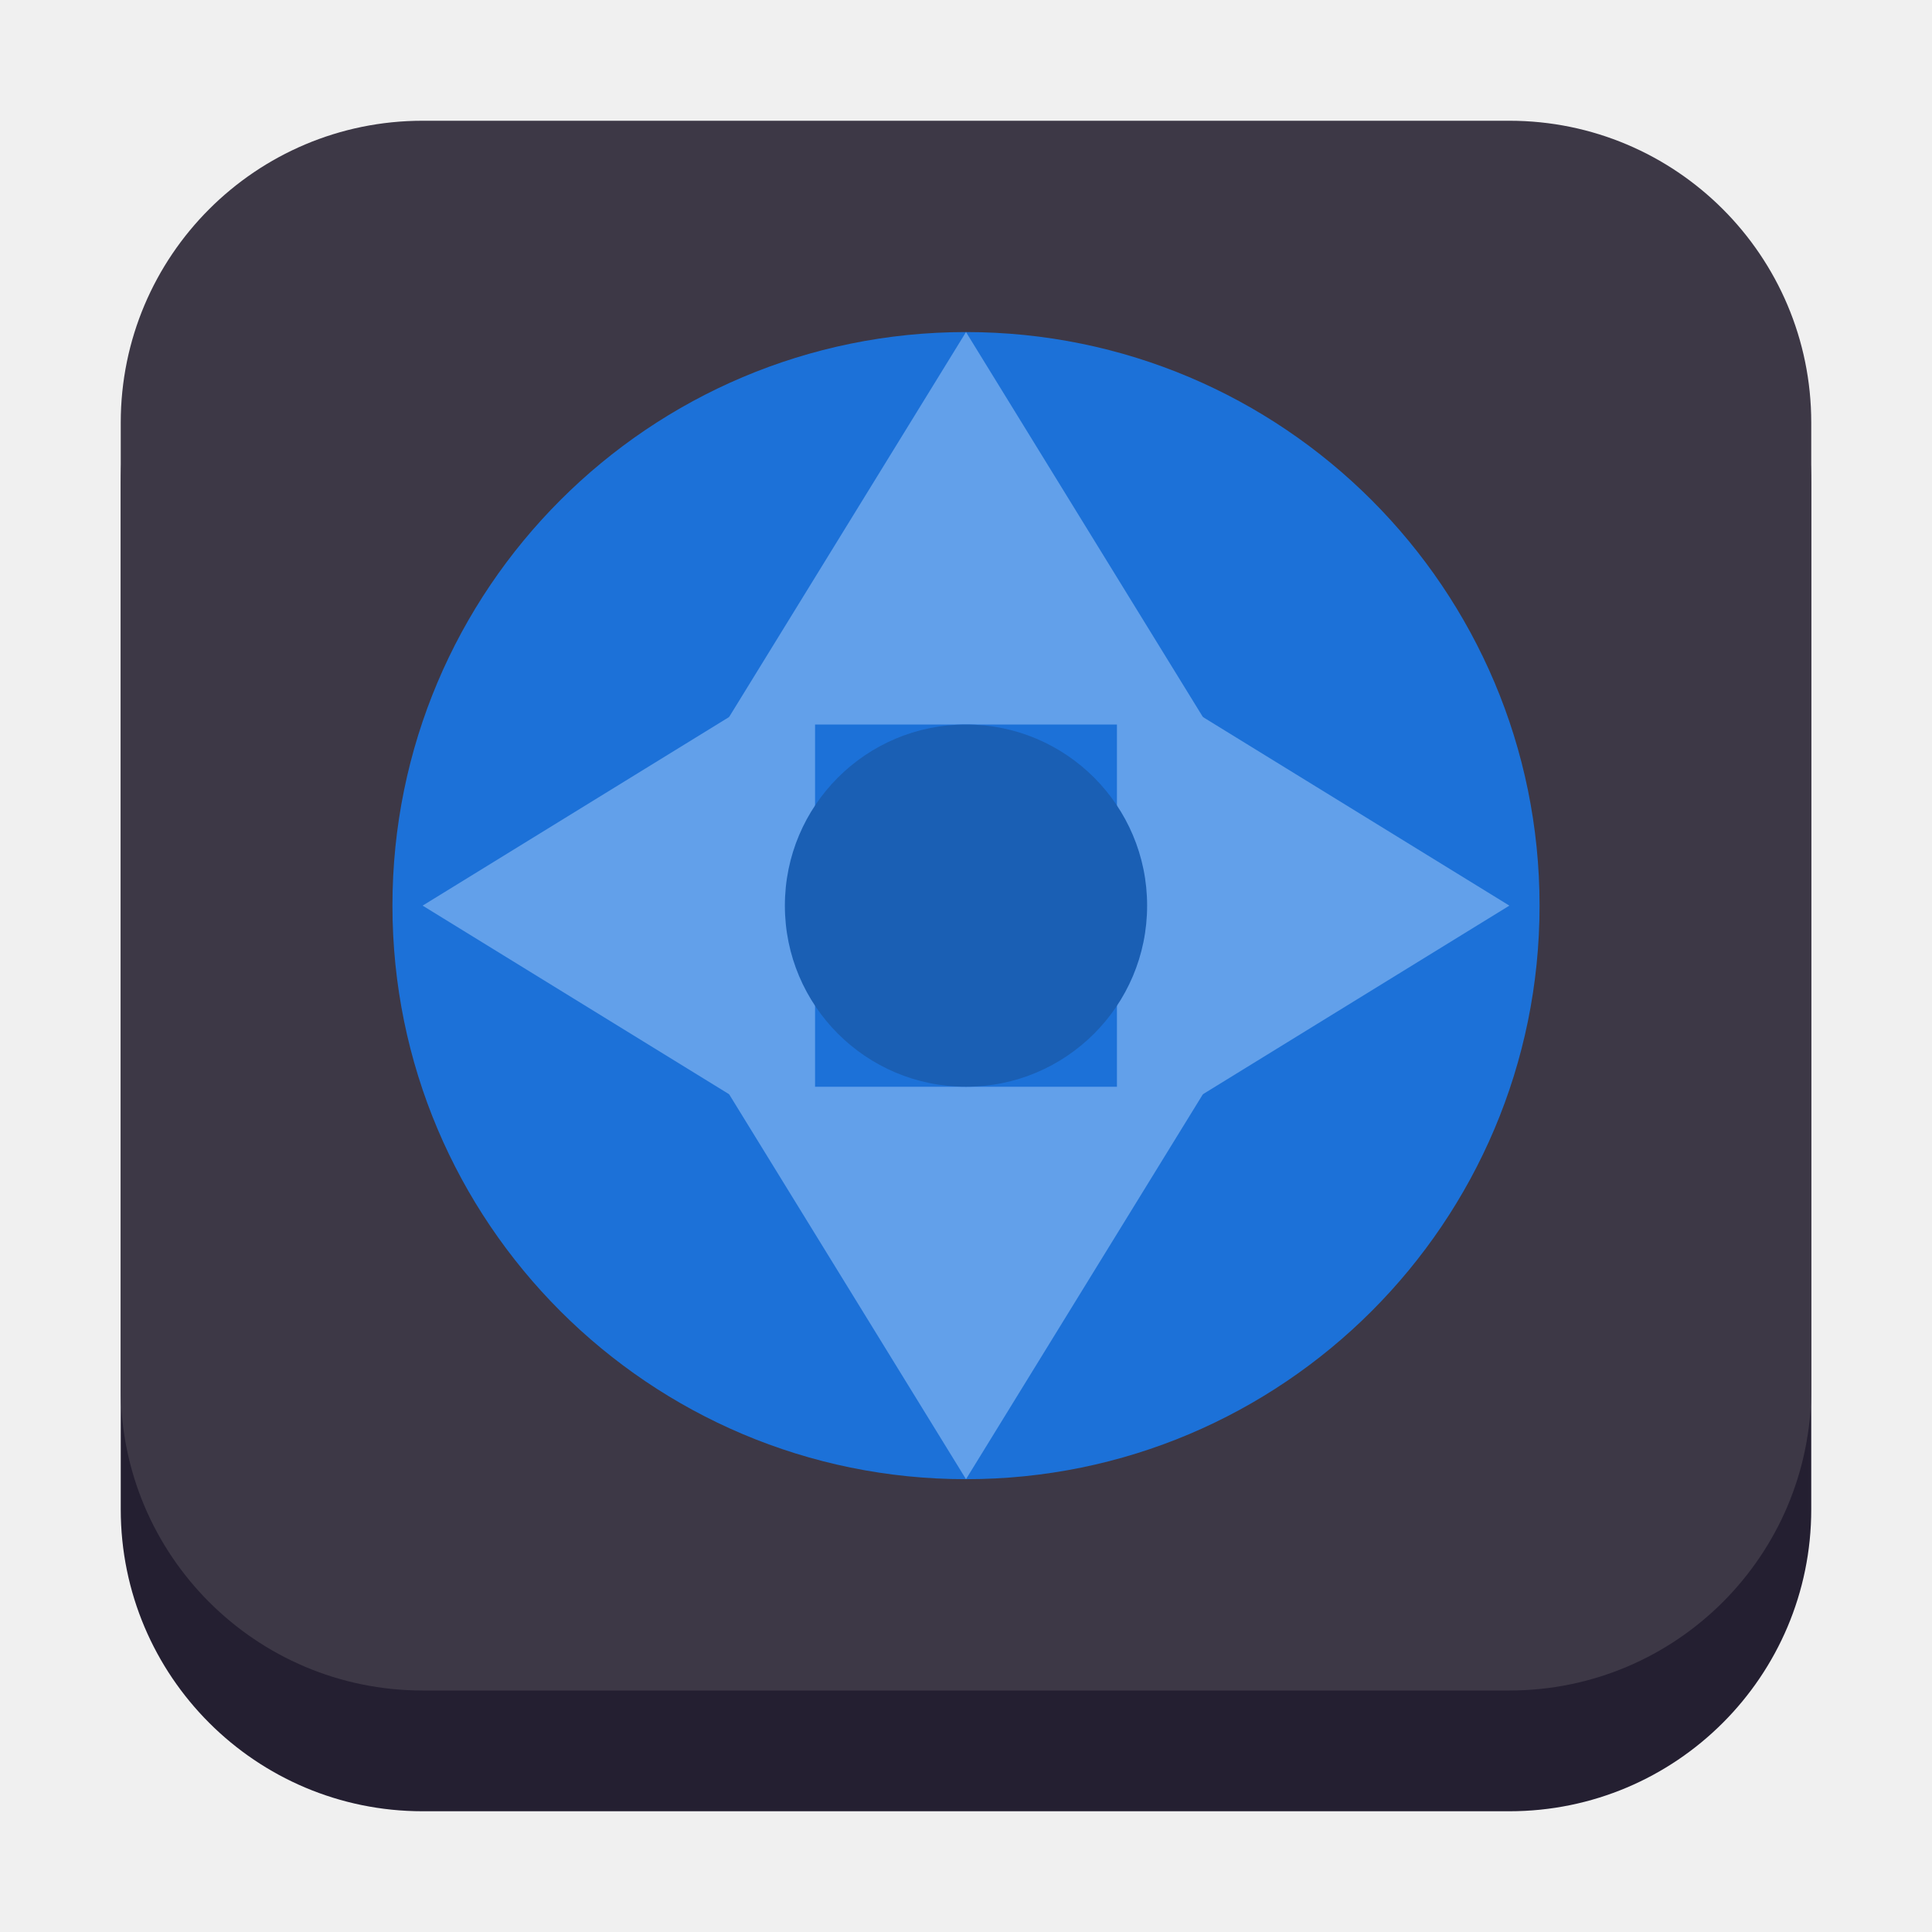
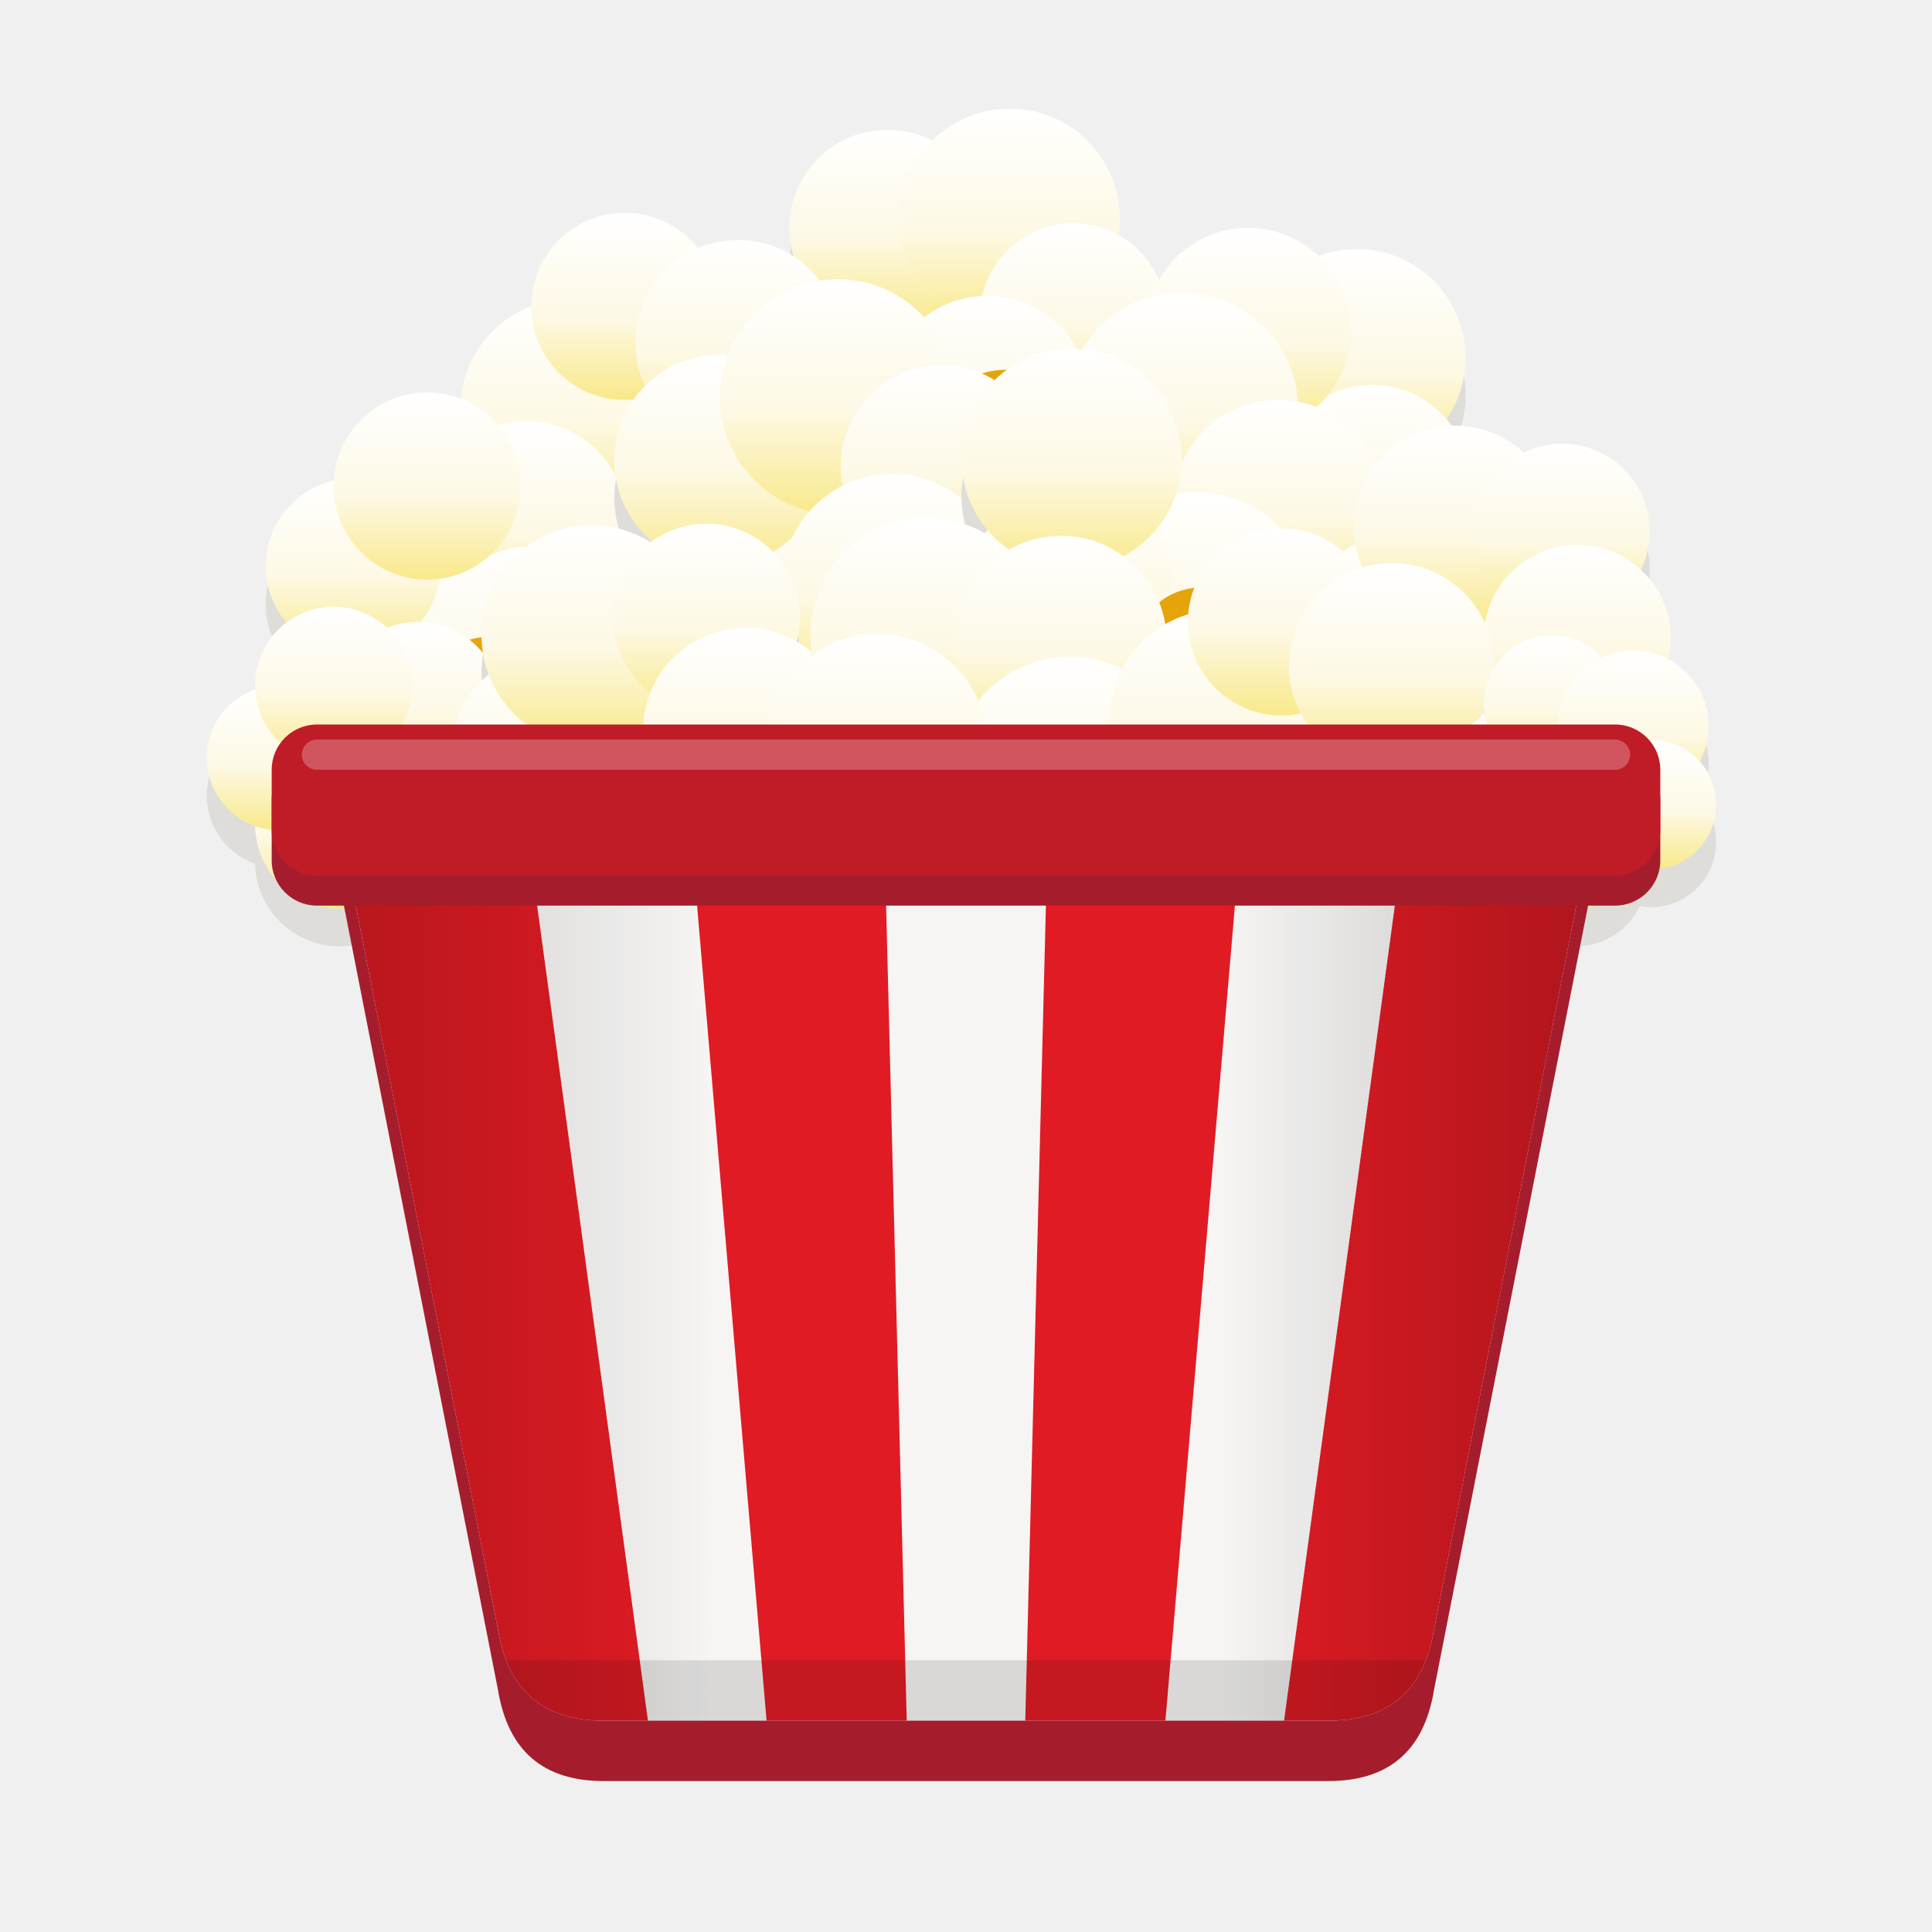
<svg xmlns="http://www.w3.org/2000/svg" width="128" height="128" viewBox="0 0 128 128">
-   <rect x="8" y="12" width="112" height="108" rx="20" fill="#241f31" />
-   <rect x="8" y="8" width="112" height="104" rx="20" fill="#3d3846" />
-   <circle cx="64" cy="60" r="38" fill="#1c71d8" />
-   <g fill="#62a0ea">
-     <path d="M64 22 L80 48 L48 48 Z" />
-     <path d="M100 60 L74 76 L74 44 Z" />
-     <path d="M64 98 L48 72 L80 72 Z" />
-     <path d="M28 60 L54 44 L54 76 Z" />
-   </g>
-   <circle cx="64" cy="60" r="12" fill="#1a5fb4" />
+   <defs>
+     <linearGradient id="puff" x1="0" y1="0" x2="0" y2="1">
+       <stop offset="0" stop-color="#ffffff" />
+       <stop offset="0.55" stop-color="#fdf9e6" />
+       <stop offset="1" stop-color="#f9e98a" />
+     </linearGradient>
+     <linearGradient id="shade" x1="22" y1="0" x2="106" y2="0" gradientUnits="userSpaceOnUse">
+       <stop offset="0" stop-color="#000" stop-opacity="0.18" />
+       <stop offset="0.3" stop-color="#000" stop-opacity="0" />
+       <stop offset="0.7" stop-color="#000" stop-opacity="0" />
+       <stop offset="1" stop-color="#000" stop-opacity="0.22" />
+     </linearGradient>
+     <clipPath id="bucket">
+       <path d="M22,52 L106,52 L95,108 Q94,114 88,114 L40,114 Q34,114 33,108 Z" />
+     </clipPath>
+   </defs>
+   <g fill="#deddda">
+     <circle cx="64.0" cy="22.5" r="8.6" />
+     <circle cx="58.5" cy="25.9" r="7.2" />
+     <circle cx="58.8" cy="17.6" r="6.5" />
+     <circle cx="66.9" cy="17.0" r="7.3" />
+     <circle cx="71.1" cy="23.5" r="6.2" />
+     <circle cx="65.4" cy="28.9" r="6.8" />
+   </g>
+   <g fill="url(#puff)">
+     <circle cx="64.0" cy="20.0" r="8.6" />
+     <circle cx="58.5" cy="23.4" r="7.2" />
+     <circle cx="58.8" cy="15.1" r="6.5" />
+     <circle cx="66.9" cy="14.5" r="7.3" />
+     <circle cx="71.1" cy="21.0" r="6.2" />
+     <circle cx="65.4" cy="26.4" r="6.8" />
+   </g>
+   <ellipse cx="66.6" cy="27.1" rx="3.6" ry="2.6" fill="#e5a50a" />
+   <g fill="#deddda">
+     <circle cx="44.0" cy="29.5" r="8.6" />
+     <circle cx="49.7" cy="32.7" r="7.2" />
+     <circle cx="42.3" cy="36.4" r="6.5" />
+     <circle cx="37.8" cy="29.6" r="7.3" />
+     <circle cx="41.4" cy="22.8" r="6.2" />
+     <circle cx="48.9" cy="25.2" r="6.8" />
+   </g>
+   <g fill="url(#puff)">
+     <circle cx="44.0" cy="27.0" r="8.6" />
+     <circle cx="49.7" cy="30.2" r="7.2" />
+     <circle cx="42.3" cy="33.9" r="6.5" />
+     <circle cx="37.8" cy="27.1" r="7.3" />
+     <circle cx="41.4" cy="20.3" r="6.2" />
+     <circle cx="48.9" cy="22.7" r="6.8" />
+   </g>
+   <ellipse cx="46.6" cy="34.1" rx="3.6" ry="2.6" fill="#e5a50a" />
+   <g fill="#deddda">
+     <circle cx="85.0" cy="30.5" r="8.6" />
+     <circle cx="89.9" cy="26.2" r="7.2" />
+     <circle cx="90.9" cy="34.5" r="6.5" />
+     <circle cx="83.0" cy="36.4" r="7.3" />
+     <circle cx="77.9" cy="30.6" r="6.2" />
+     <circle cx="82.7" cy="24.4" r="6.8" />
+   </g>
+   <g fill="url(#puff)">
+     <circle cx="85.0" cy="28.0" r="8.6" />
+     <circle cx="89.9" cy="23.7" r="7.2" />
+     <circle cx="90.9" cy="32.0" r="6.5" />
+     <circle cx="83.0" cy="33.9" r="7.3" />
+     <circle cx="77.9" cy="28.1" r="6.2" />
+     <circle cx="82.7" cy="21.9" r="6.8" />
+   </g>
+   <ellipse cx="87.6" cy="35.1" rx="3.6" ry="2.6" fill="#e5a50a" />
+   <g fill="#deddda">
+     <circle cx="30.0" cy="40.5" r="7.9" />
+     <circle cx="34.9" cy="37.0" r="6.6" />
+     <circle cx="35.1" cy="44.7" r="6.0" />
+     <circle cx="27.7" cy="45.8" r="6.7" />
+     <circle cx="23.4" cy="40.0" r="5.8" />
+     <circle cx="28.3" cy="34.7" r="6.2" />
+   </g>
+   <g fill="url(#puff)">
+     <circle cx="30.0" cy="38.0" r="7.9" />
+     <circle cx="34.9" cy="34.5" r="6.6" />
+     <circle cx="35.1" cy="42.2" r="6.0" />
+     <circle cx="27.7" cy="43.3" r="6.7" />
+     <circle cx="23.4" cy="37.5" r="5.8" />
+     <circle cx="28.3" cy="32.2" r="6.2" />
+   </g>
+   <ellipse cx="32.4" cy="44.6" rx="3.4" ry="2.4" fill="#e5a50a" />
+   <g fill="#deddda">
+     <circle cx="55.0" cy="35.5" r="9.2" />
+     <circle cx="51.1" cy="41.3" r="7.7" />
+     <circle cx="47.7" cy="33.0" r="7.0" />
+     <circle cx="55.5" cy="28.8" r="7.8" />
+     <circle cx="62.4" cy="33.4" r="6.7" />
+     <circle cx="59.1" cy="41.2" r="7.3" />
+   </g>
+   <g fill="url(#puff)">
+     <circle cx="55.0" cy="33.0" r="9.2" />
+     <circle cx="51.1" cy="38.8" r="7.7" />
+     <circle cx="47.7" cy="30.5" r="7.0" />
+     <circle cx="55.5" cy="26.3" r="7.8" />
+     <circle cx="62.4" cy="30.9" r="6.7" />
+     <circle cx="59.1" cy="38.7" r="7.3" />
+   </g>
+   <ellipse cx="57.8" cy="40.7" rx="3.9" ry="2.8" fill="#e5a50a" />
+   <g fill="#deddda">
+     <circle cx="77.0" cy="36.5" r="9.2" />
+     <circle cx="78.3" cy="29.6" r="7.7" />
+     <circle cx="84.7" cy="36.0" r="7.0" />
+     <circle cx="79.2" cy="42.9" r="7.8" />
+     <circle cx="71.0" cy="41.3" r="6.7" />
+     <circle cx="71.0" cy="32.9" r="7.3" />
+   </g>
+   <g fill="url(#puff)">
+     <circle cx="77.0" cy="34.0" r="9.2" />
+     <circle cx="78.3" cy="27.1" r="7.7" />
+     <circle cx="84.7" cy="33.5" r="7.0" />
+     <circle cx="79.2" cy="40.4" r="7.8" />
+     <circle cx="71.0" cy="38.8" r="6.7" />
+     <circle cx="71.0" cy="30.4" r="7.3" />
+   </g>
+   <ellipse cx="79.8" cy="41.7" rx="3.9" ry="2.8" fill="#e5a50a" />
+   <g fill="#deddda">
+     <circle cx="99.0" cy="42.5" r="7.9" />
+     <circle cx="98.7" cy="48.5" r="6.6" />
+     <circle cx="92.5" cy="43.9" r="6.0" />
+     <circle cx="96.4" cy="37.4" r="6.7" />
+     <circle cx="103.5" cy="37.7" r="5.8" />
+     <circle cx="104.5" cy="44.8" r="6.2" />
+   </g>
+   <g fill="url(#puff)">
+     <circle cx="99.0" cy="40.0" r="7.9" />
+     <circle cx="98.7" cy="46.0" r="6.6" />
+     <circle cx="92.5" cy="41.4" r="6.0" />
+     <circle cx="96.4" cy="34.9" r="6.7" />
+     <circle cx="103.5" cy="35.2" r="5.8" />
+     <circle cx="104.5" cy="42.3" r="6.2" />
+   </g>
+   <ellipse cx="101.4" cy="46.6" rx="3.4" ry="2.4" fill="#e5a50a" />
+   <g fill="#deddda">
+     <circle cx="24.0" cy="52.5" r="6.6" />
+     <circle cx="27.7" cy="49.2" r="5.5" />
+     <circle cx="28.6" cy="55.5" r="5.0" />
+     <circle cx="22.5" cy="57.1" r="5.6" />
+     <circle cx="18.5" cy="52.7" r="4.8" />
+     <circle cx="22.1" cy="47.9" r="5.2" />
+   </g>
+   <g fill="url(#puff)">
+     <circle cx="24.0" cy="50.0" r="6.6" />
+     <circle cx="27.7" cy="46.7" r="5.5" />
+     <circle cx="28.6" cy="53.0" r="5.0" />
+     <circle cx="22.5" cy="54.6" r="5.6" />
+     <circle cx="18.5" cy="50.2" r="4.8" />
+     <circle cx="22.1" cy="45.4" r="5.2" />
+   </g>
+   <ellipse cx="26.0" cy="55.5" rx="2.8" ry="2.0" fill="#e5a50a" />
+   <g fill="#deddda">
+     <circle cx="43.0" cy="49.5" r="8.6" />
+     <circle cx="43.9" cy="55.9" r="7.2" />
+     <circle cx="36.4" cy="52.3" r="6.5" />
+     <circle cx="39.2" cy="44.6" r="7.3" />
+     <circle cx="46.8" cy="43.4" r="6.2" />
+     <circle cx="49.4" cy="50.9" r="6.8" />
+   </g>
+   <g fill="url(#puff)">
+     <circle cx="43.0" cy="47.0" r="8.6" />
+     <circle cx="43.9" cy="53.4" r="7.2" />
+     <circle cx="36.4" cy="49.8" r="6.5" />
+     <circle cx="39.2" cy="42.1" r="7.3" />
+     <circle cx="46.8" cy="40.9" r="6.2" />
+     <circle cx="49.4" cy="48.4" r="6.8" />
+   </g>
+   <ellipse cx="45.6" cy="54.1" rx="3.6" ry="2.6" fill="#e5a50a" />
+   <g fill="#deddda">
+     <circle cx="65.0" cy="50.5" r="9.2" />
+     <circle cx="61.4" cy="44.5" r="7.7" />
+     <circle cx="70.3" cy="45.0" r="7.0" />
+     <circle cx="70.9" cy="53.8" r="7.8" />
+     <circle cx="63.8" cy="58.1" r="6.7" />
+     <circle cx="58.1" cy="51.8" r="7.3" />
+   </g>
+   <g fill="url(#puff)">
+     <circle cx="65.0" cy="48.0" r="9.2" />
+     <circle cx="61.4" cy="42.0" r="7.7" />
+     <circle cx="70.3" cy="42.5" r="7.0" />
+     <circle cx="70.9" cy="51.3" r="7.8" />
+     <circle cx="63.8" cy="55.6" r="6.7" />
+     <circle cx="58.1" cy="49.3" r="7.3" />
+   </g>
+   <ellipse cx="67.8" cy="55.7" rx="3.9" ry="2.8" fill="#e5a50a" />
+   <g fill="#deddda">
+     <circle cx="87.0" cy="50.5" r="8.6" />
+     <circle cx="92.5" cy="54.0" r="7.2" />
+     <circle cx="84.8" cy="57.3" r="6.5" />
+     <circle cx="80.8" cy="50.2" r="7.3" />
+     <circle cx="84.9" cy="43.7" r="6.2" />
+     <circle cx="92.2" cy="46.6" r="6.8" />
+   </g>
+   <g fill="url(#puff)">
+     <circle cx="87.0" cy="48.0" r="8.6" />
+     <circle cx="92.5" cy="51.5" r="7.2" />
+     <circle cx="84.8" cy="54.8" r="6.5" />
+     <circle cx="80.8" cy="47.7" r="7.3" />
+     <circle cx="84.9" cy="41.2" r="6.2" />
+     <circle cx="92.2" cy="44.1" r="6.8" />
+   </g>
+   <ellipse cx="89.6" cy="55.1" rx="3.6" ry="2.6" fill="#e5a50a" />
+   <g fill="#deddda">
+     <circle cx="105.0" cy="53.5" r="5.9" />
+     <circle cx="100.6" cy="54.4" r="5.0" />
+     <circle cx="102.8" cy="49.1" r="4.5" />
+     <circle cx="108.2" cy="50.6" r="5.0" />
+     <circle cx="109.4" cy="55.8" r="4.3" />
+     <circle cx="104.4" cy="58.0" r="4.7" />
+   </g>
+   <g fill="url(#puff)">
+     <circle cx="105.0" cy="51.0" r="5.9" />
+     <circle cx="100.6" cy="51.9" r="5.0" />
+     <circle cx="102.8" cy="46.6" r="4.5" />
+     <circle cx="108.2" cy="48.1" r="5.0" />
+     <circle cx="109.4" cy="53.3" r="4.3" />
+     <circle cx="104.4" cy="55.5" r="4.7" />
+   </g>
+   <ellipse cx="106.8" cy="56.0" rx="2.5" ry="1.8" fill="#e5a50a" />
+   <path d="M22,56 L106,56 L95,112 Q94,118 88,118 L40,118 Q34,118 33,112 Z" fill="#a51d2d" />
+   <g clip-path="url(#bucket)">
+     <rect x="0" y="0" width="128" height="128" fill="#f6f5f4" />
+     <g fill="#e01b24">
+       <path d="M19.54,42 L33.14,42 L64,269.0 Z" />
+       <path d="M44.65,42 L58.25,42 L64,269.0 Z" />
+       <path d="M69.75,42 L83.35,42 L64,269.0 Z" />
+       <path d="M94.86,42 L108.46,42 L64,269.0 Z" />
+     </g>
+     <rect x="0" y="0" width="128" height="128" fill="url(#shade)" />
+     <rect x="0" y="110" width="128" height="8" fill="#000" opacity="0.12" />
+   </g>
+   <rect x="18" y="50" width="92" height="10" rx="3" fill="#a51d2d" />
+   <rect x="18" y="48" width="92" height="10" rx="3" fill="#c01c28" />
+   <rect x="20" y="49" width="88" height="2" rx="1" fill="#ffffff" opacity="0.25" />
</svg>
